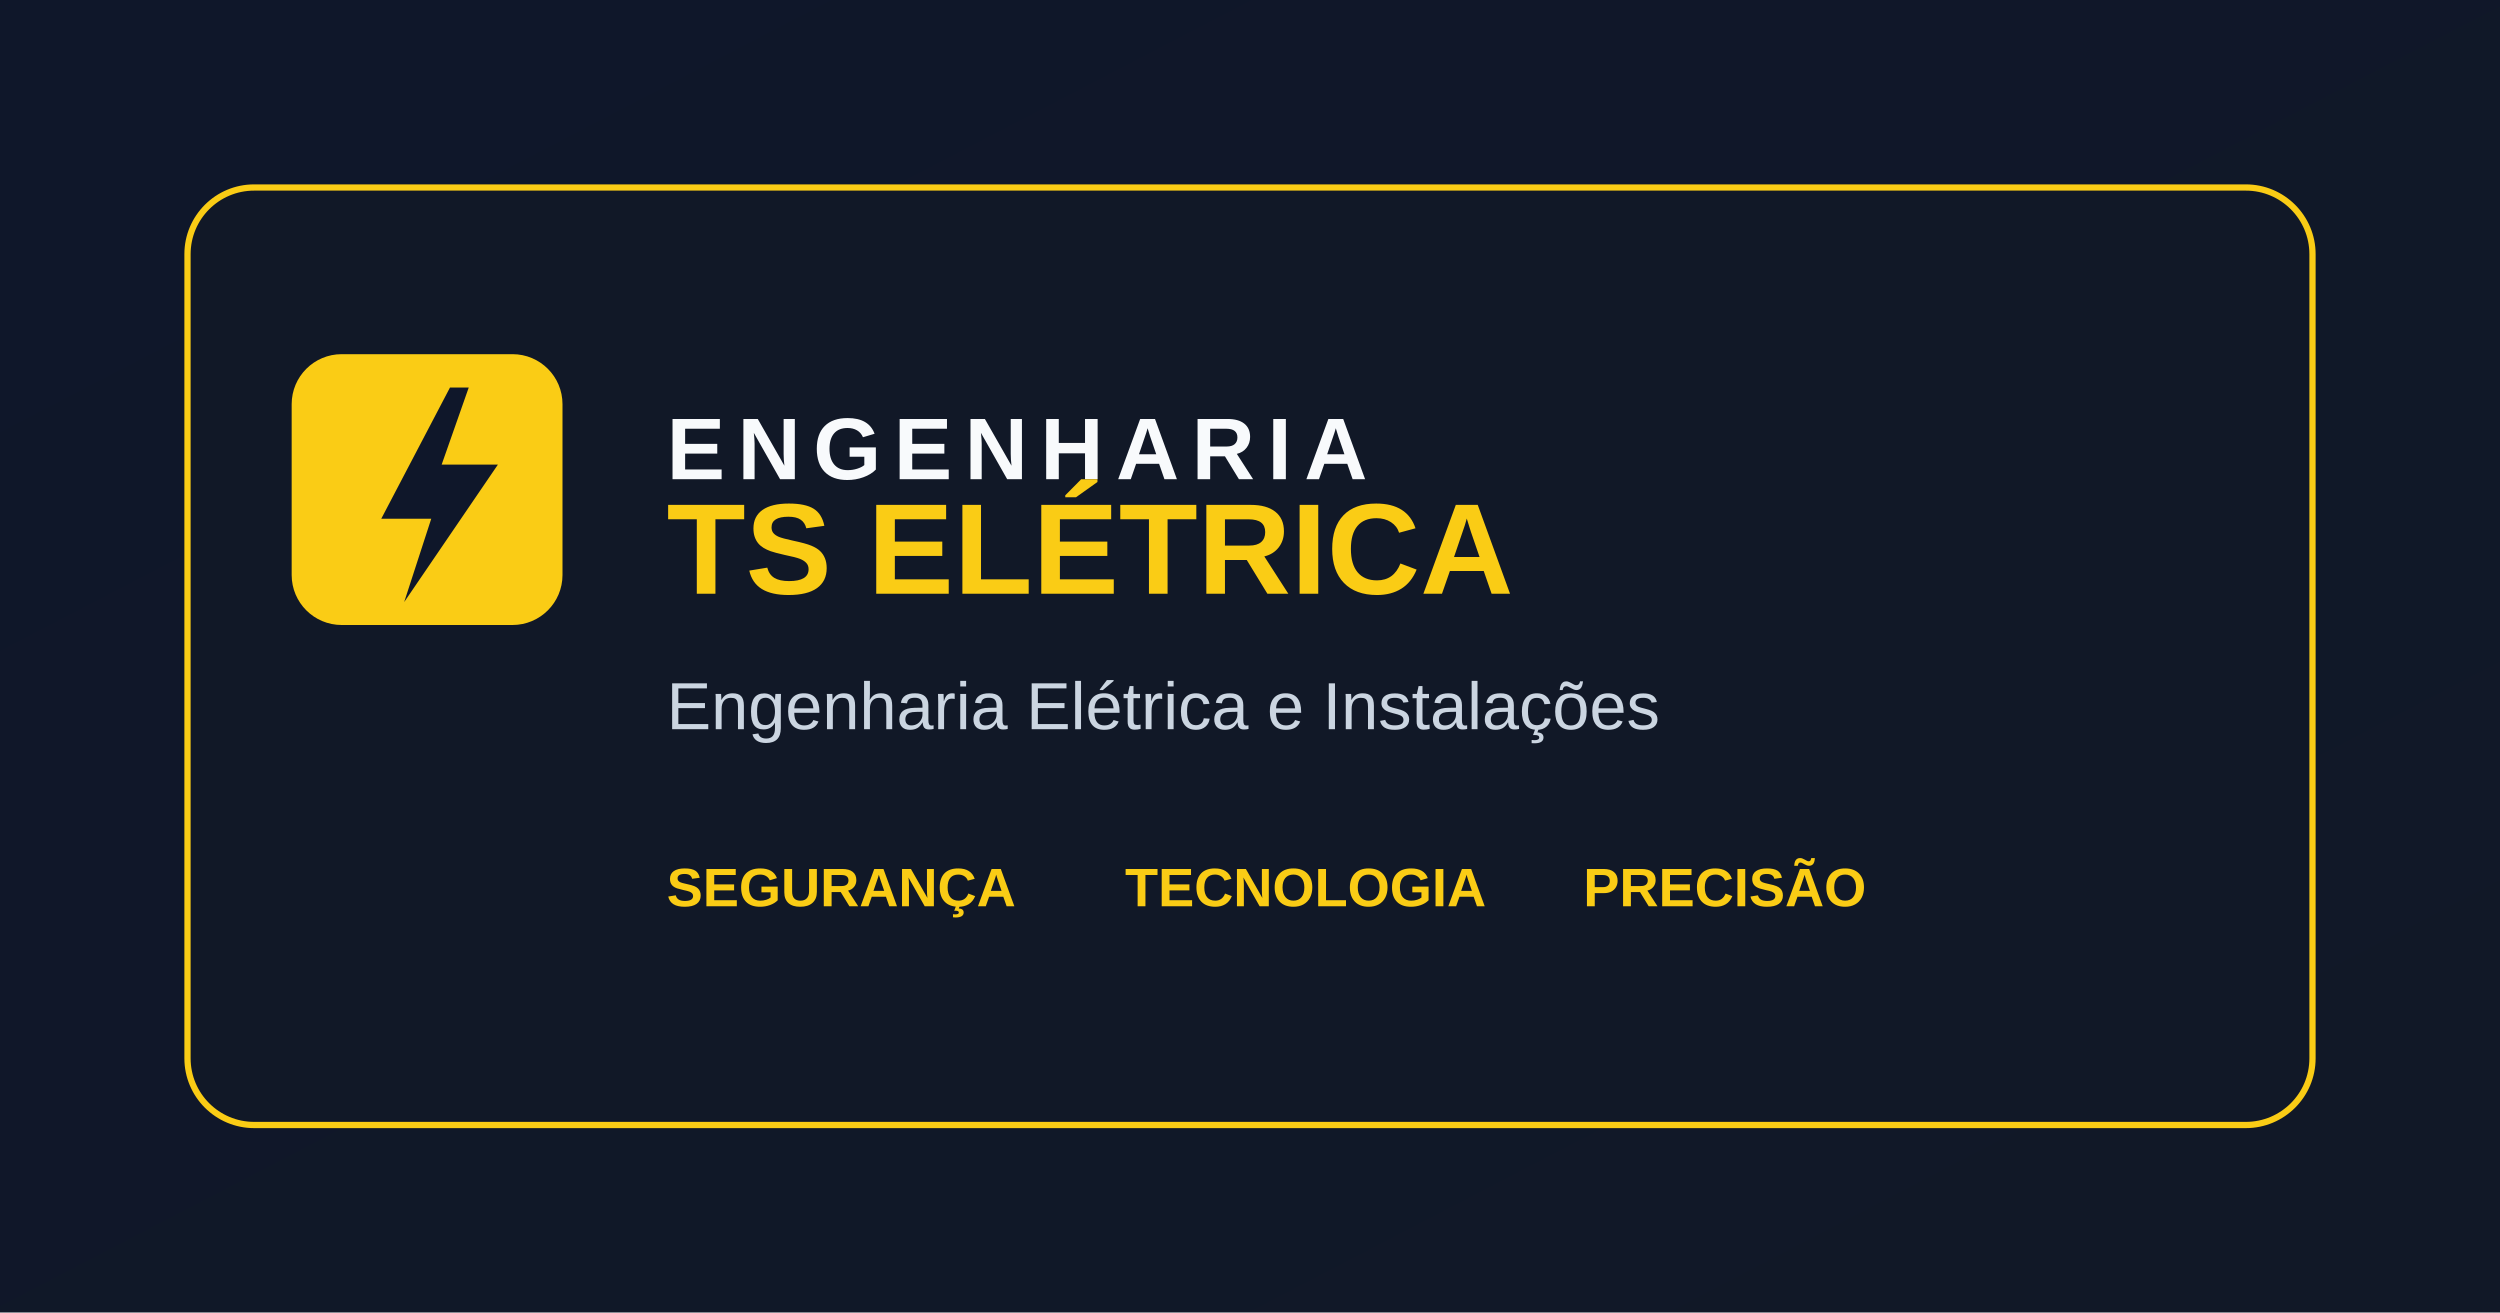
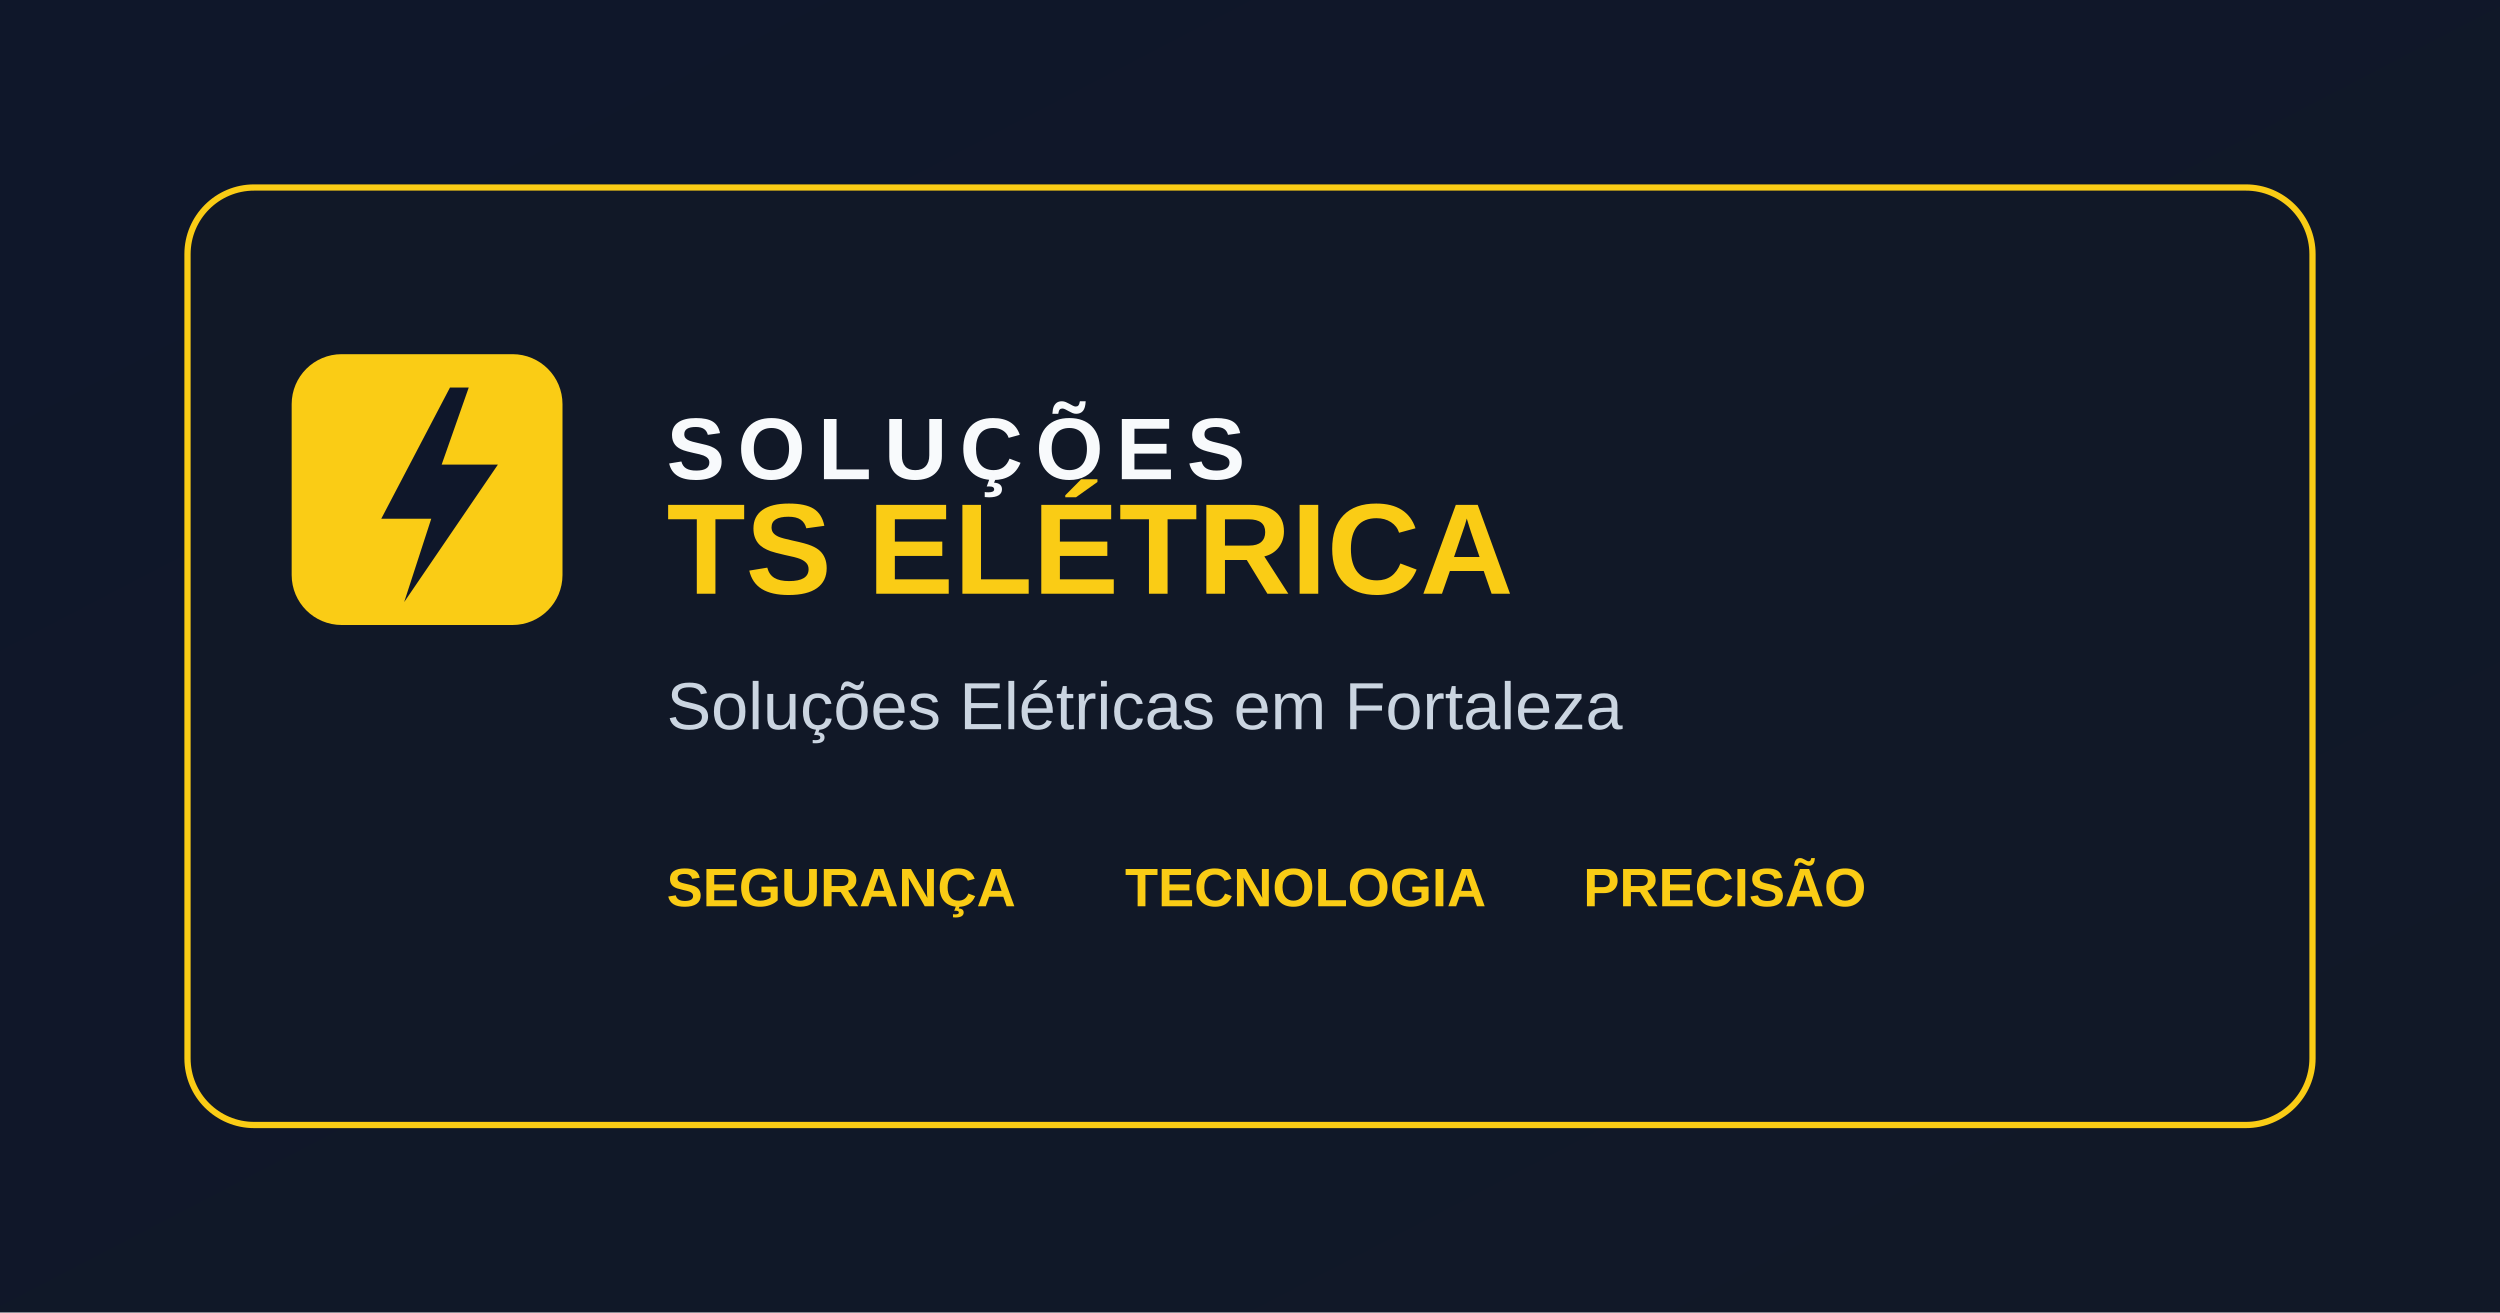
- <svg xmlns="http://www.w3.org/2000/svg" viewBox="0 0 1200 630" role="img" aria-label="Engenharia elétrica">
+ <svg xmlns="http://www.w3.org/2000/svg" viewBox="0 0 1200 630" role="img" aria-label="Soluções elétricas em Fortaleza">
  <defs>
    <linearGradient id="bg" x1="0" x2="1" y1="0" y2="1">
      <stop offset="0%" stop-color="#0F172A" />
      <stop offset="100%" stop-color="#111827" />
    </linearGradient>
  </defs>
  <rect width="1200" height="630" fill="url(#bg)" />
  <rect x="90" y="90" width="1020" height="450" rx="32" fill="#111827" stroke="#FACC15" stroke-width="3" />
  <rect x="140" y="170" width="130" height="130" rx="24" fill="#FACC15" />
  <path d="M216 186L183 249H207L194 289L239 223H212L225 186H216Z" fill="#0F172A" />
-   <text x="320" y="230" fill="#F8FAFC" font-size="42" font-family="Arial, sans-serif" font-weight="700" letter-spacing="6">ENGENHARIA</text>
+   <text x="320" y="230" fill="#F8FAFC" font-size="42" font-family="Arial, sans-serif" font-weight="700" letter-spacing="6">SOLUÇÕES</text>
  <text x="320" y="285" fill="#FACC15" font-size="62" font-family="Arial, sans-serif" font-weight="900">TS ELÉTRICA</text>
-   <text x="320" y="350" fill="#CBD5E1" font-size="32" font-family="Arial, sans-serif">Engenharia Elétrica e Instalações</text>
+   <text x="320" y="350" fill="#CBD5E1" font-size="32" font-family="Arial, sans-serif">Soluções Elétricas em Fortaleza</text>
  <g fill="#FACC15" font-size="26" font-family="Arial, sans-serif" font-weight="700">
    <text x="320" y="435">SEGURANÇA</text>
    <text x="540" y="435">TECNOLOGIA</text>
    <text x="760" y="435">PRECISÃO</text>
  </g>
</svg>
